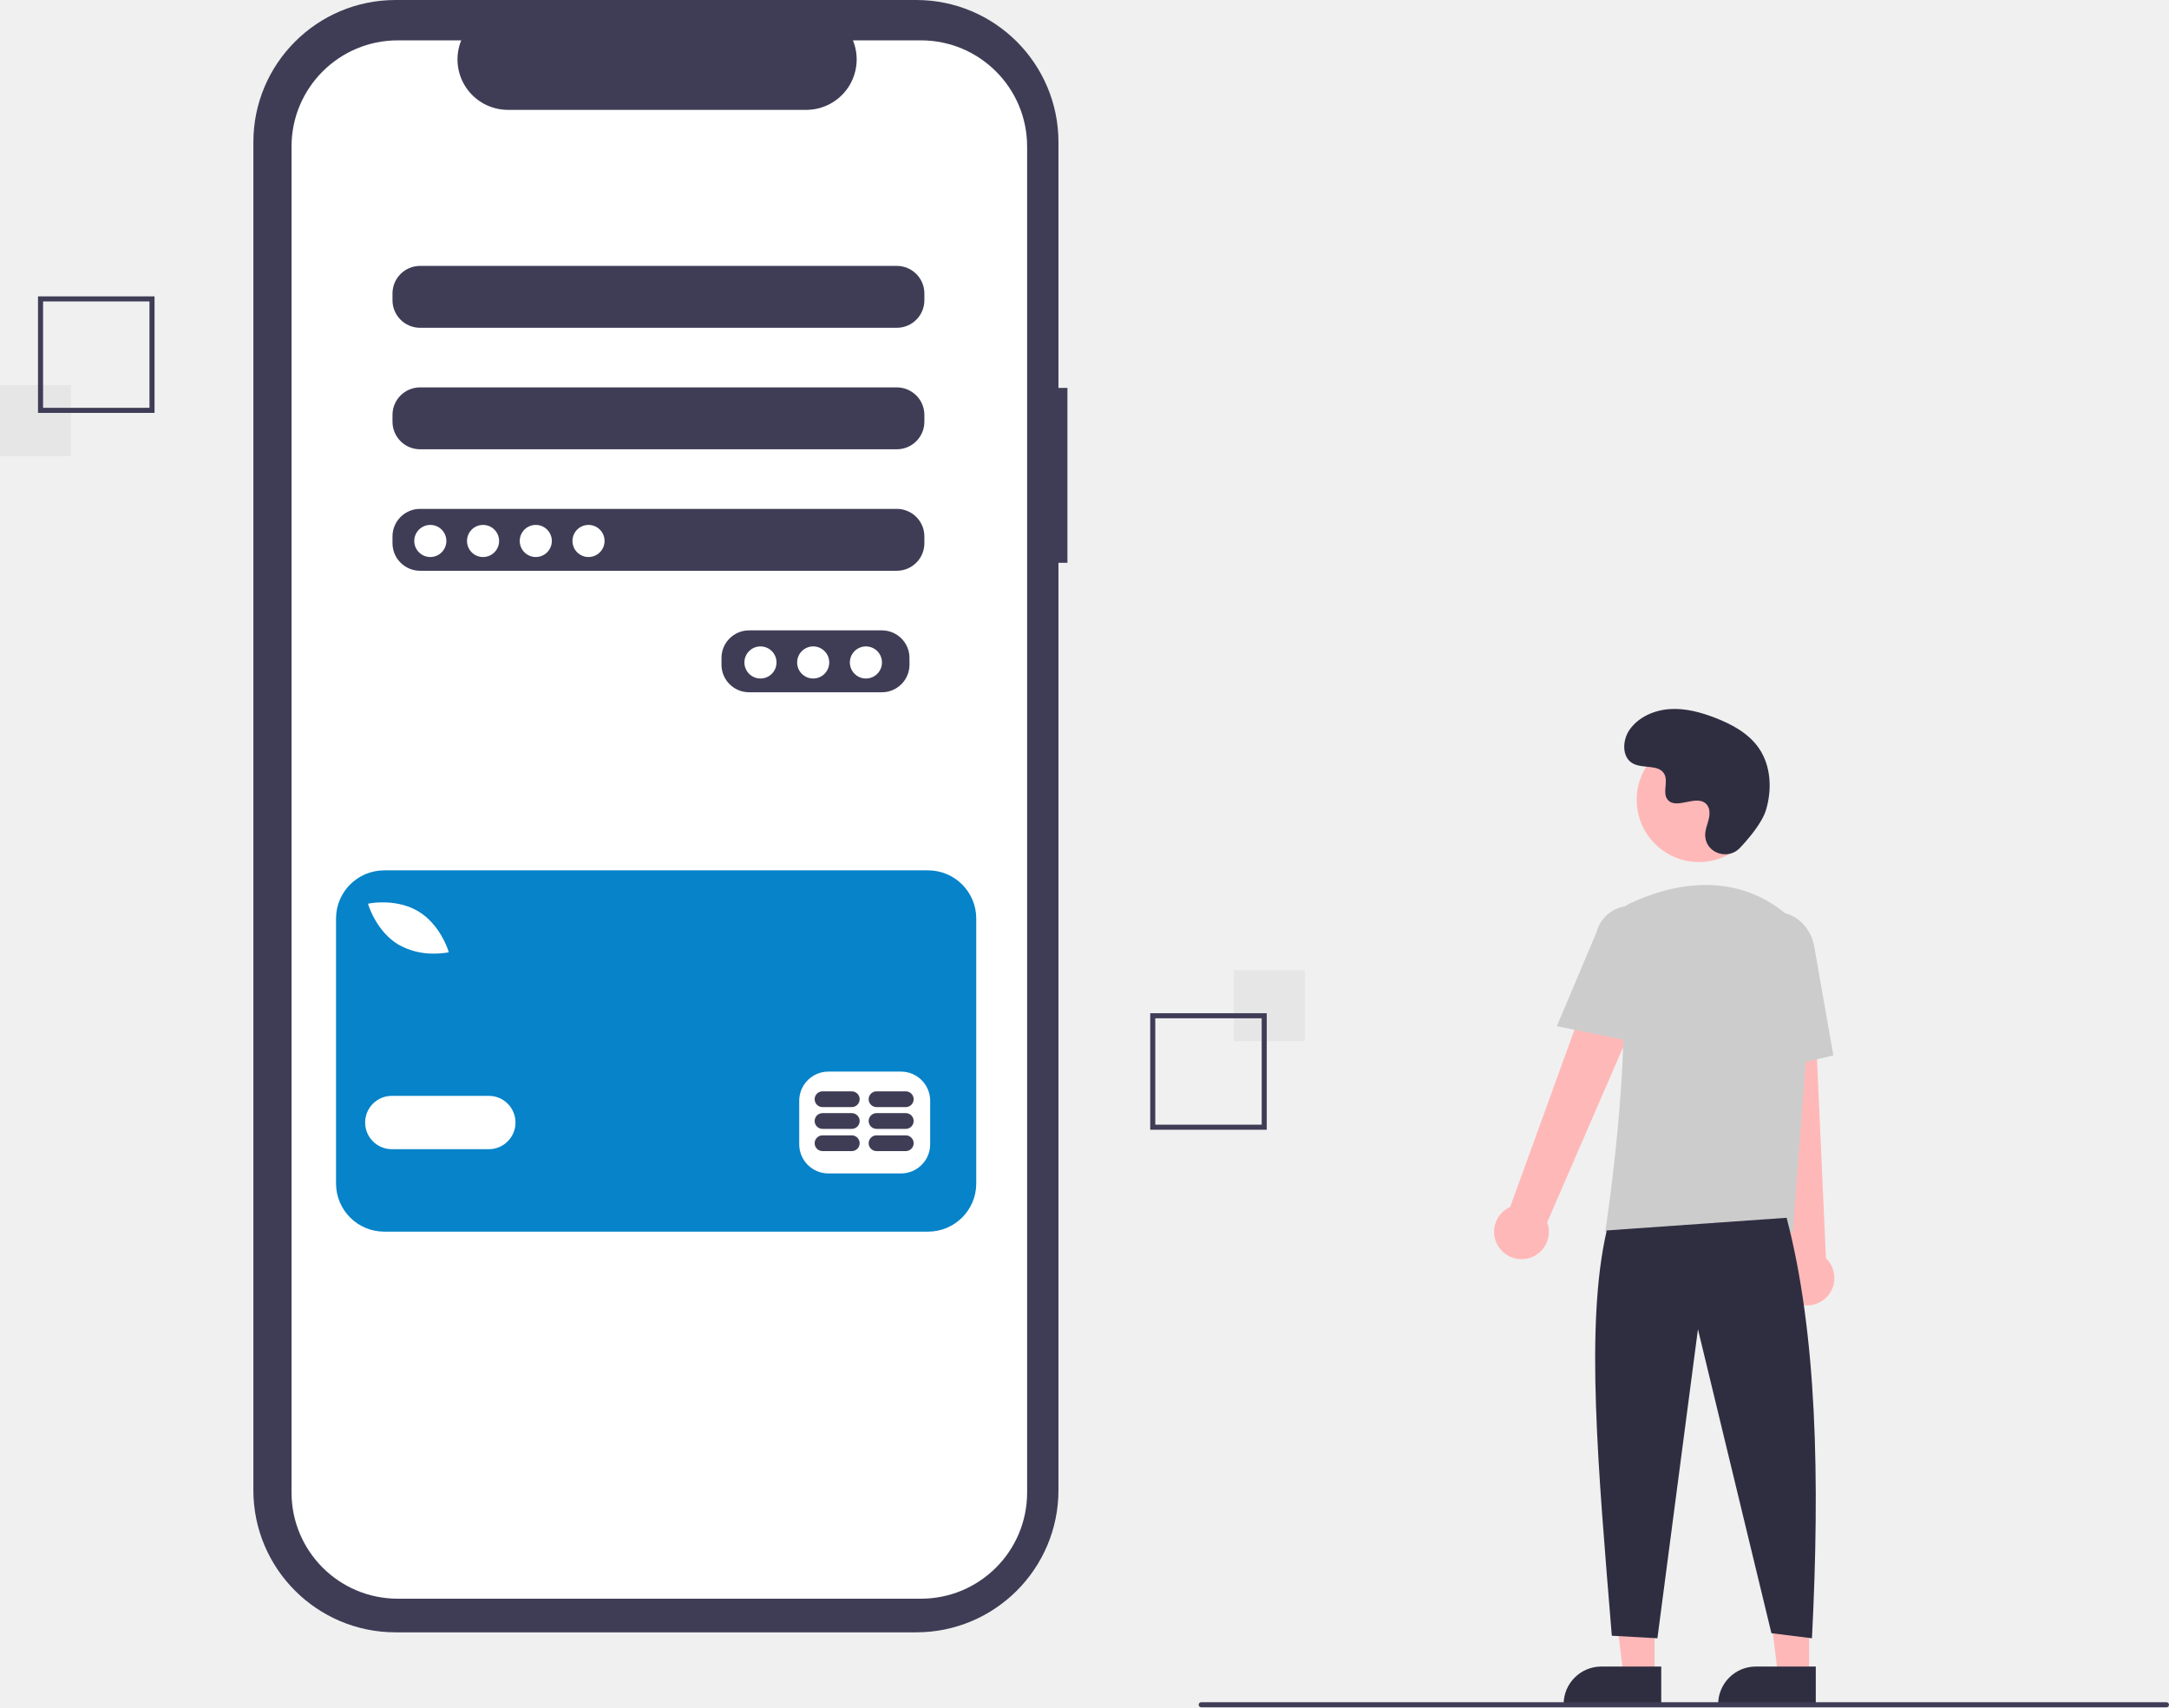
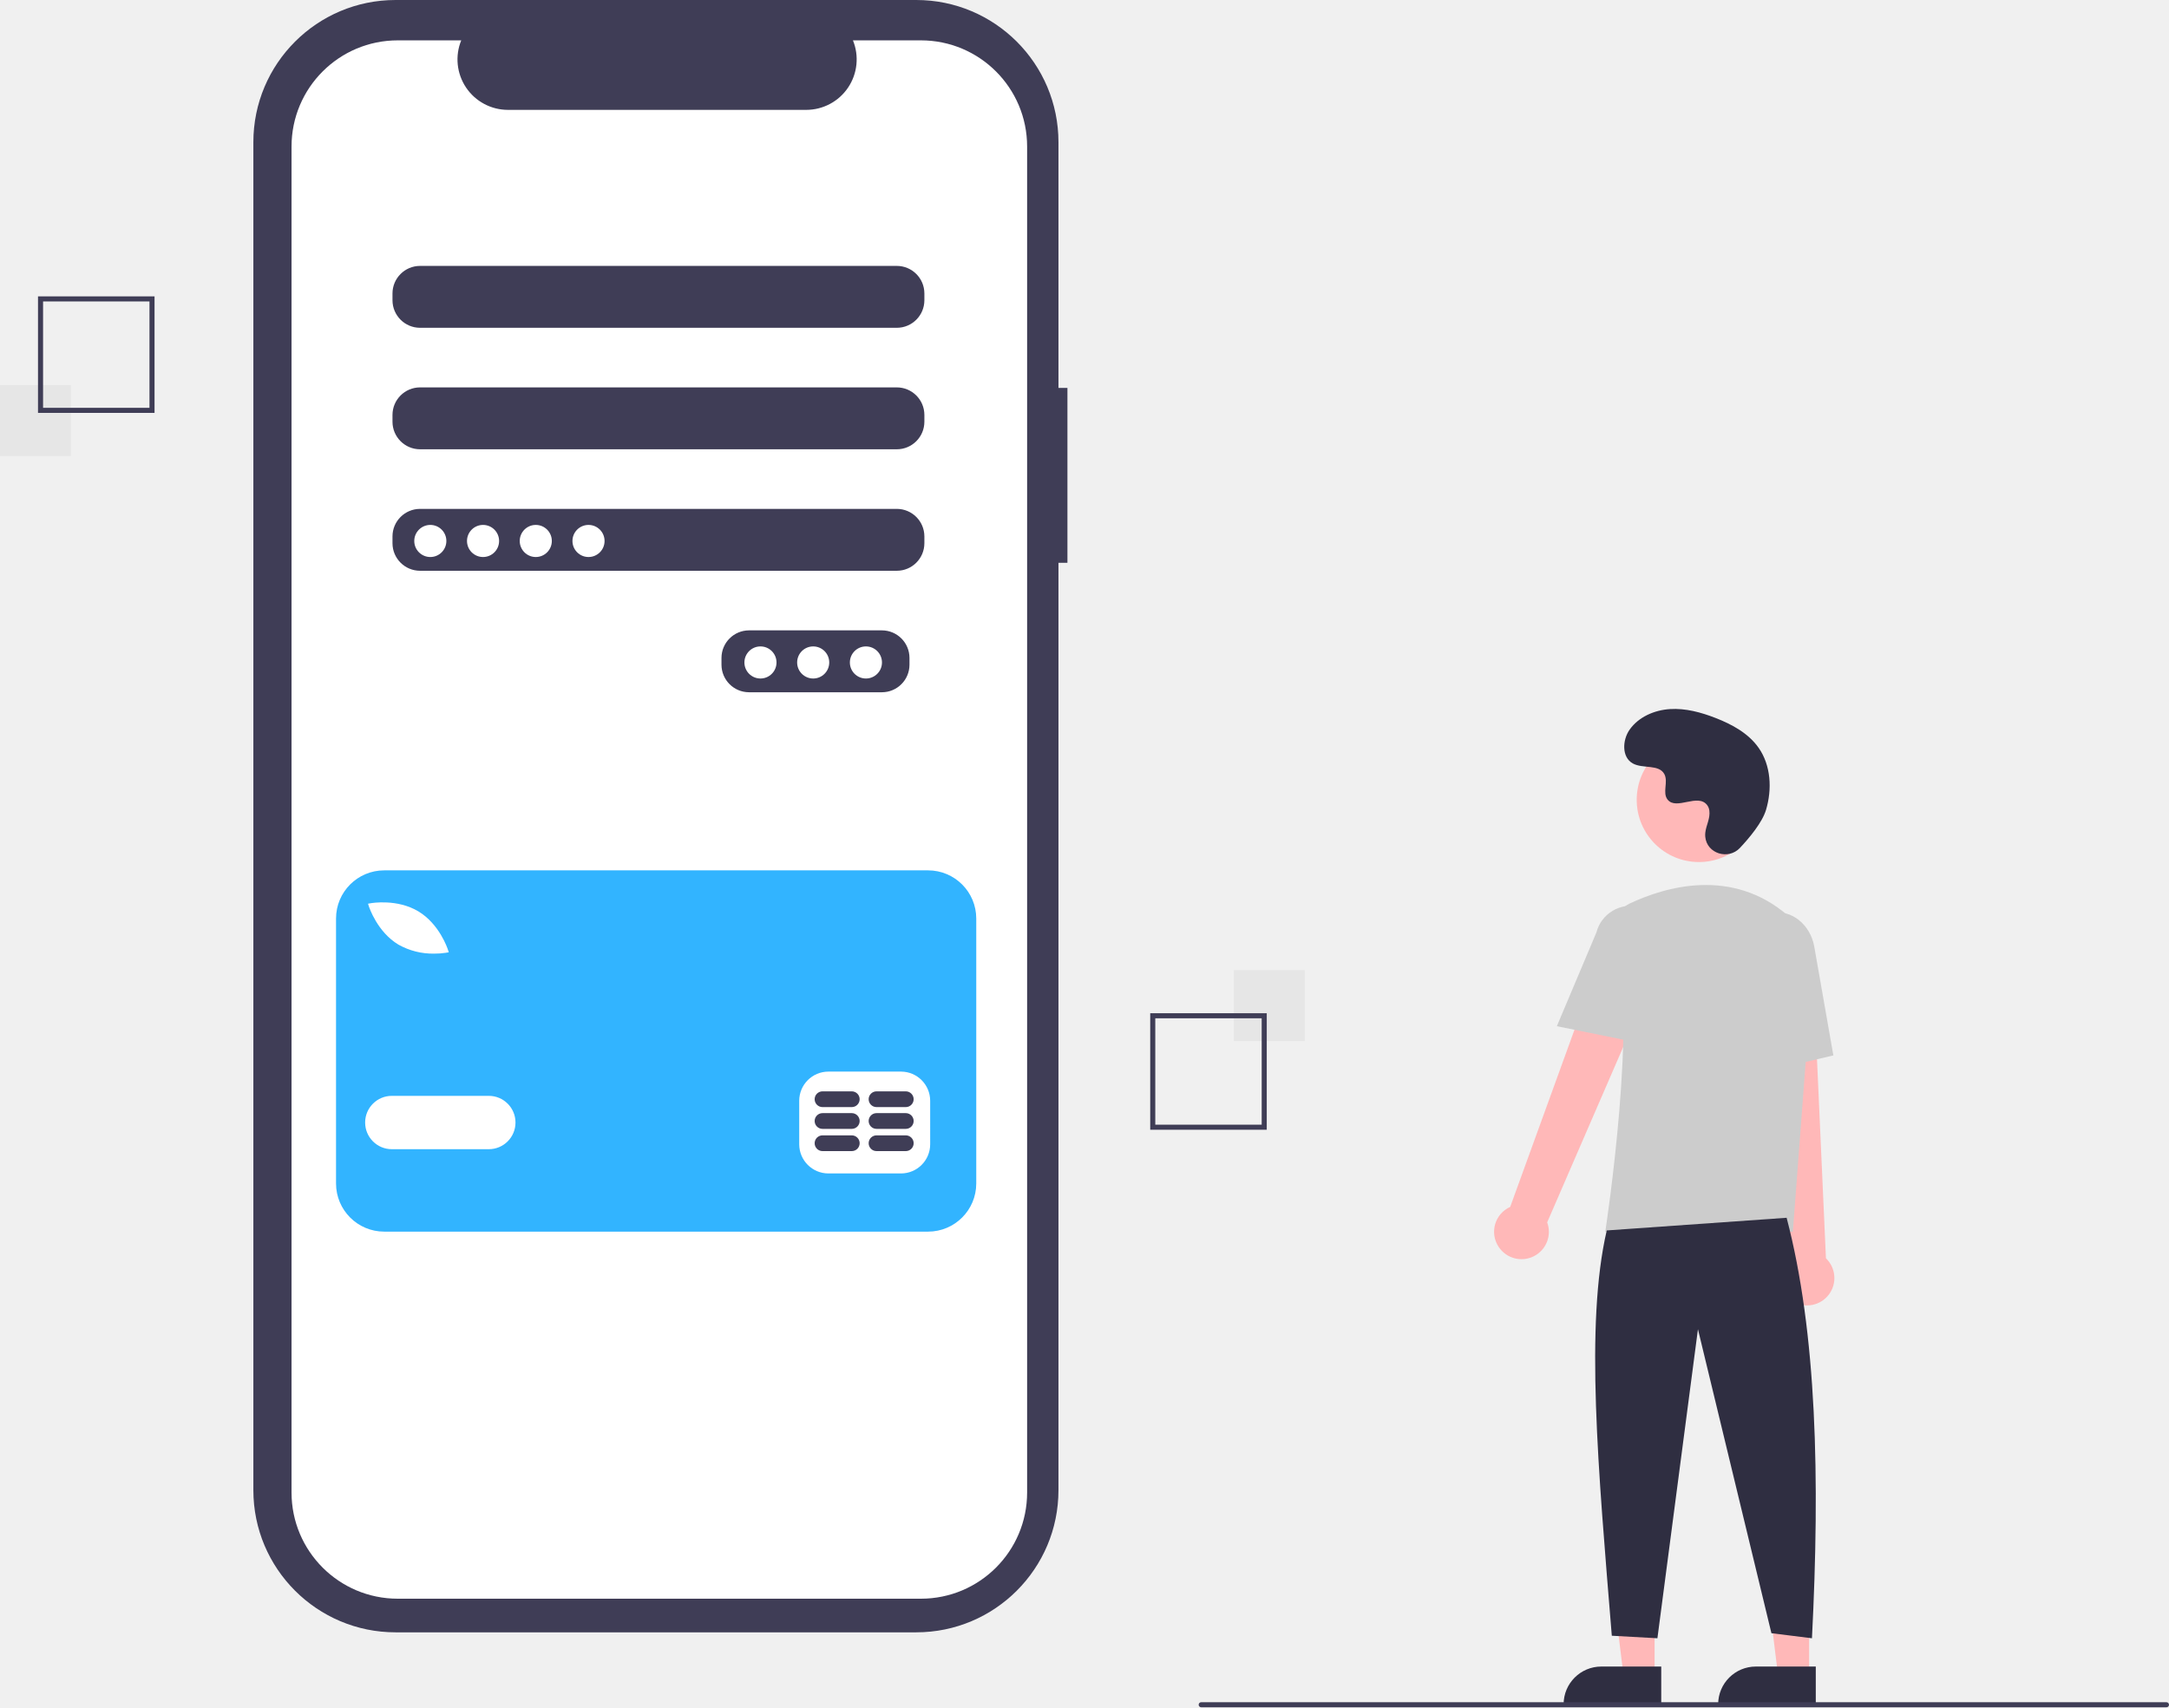
<svg xmlns="http://www.w3.org/2000/svg" data-name="Layer 1" width="856.122" height="674" viewBox="0 0 856.122 674">
  <path d="M593.264,266.136h-3.541V169.139A56.139,56.139,0,0,0,533.584,113H328.083a56.139,56.139,0,0,0-56.139,56.139v532.132a56.139,56.139,0,0,0,56.139,56.139h205.501a56.139,56.139,0,0,0,56.139-56.139V335.18h3.541Z" transform="translate(-171.939 -113)" fill="#3f3d56" />
  <path d="M535.426,128.933H508.601A19.918,19.918,0,0,1,490.16,156.374H372.431a19.918,19.918,0,0,1-18.441-27.441H328.935a41.924,41.924,0,0,0-41.924,41.924V702.209a41.924,41.924,0,0,0,41.924,41.924H535.426a41.924,41.924,0,0,0,41.924-41.924V170.857a41.924,41.924,0,0,0-41.924-41.924Zm-4.507,246.497a10.891,10.891,0,0,1-10.859,10.859H467.574a10.891,10.891,0,0,1-10.859-10.859v-2.715a10.891,10.891,0,0,1,10.859-10.859h52.486a10.891,10.891,0,0,1,10.859,10.859Zm5.882-47.961a10.891,10.891,0,0,1-10.859,10.859H337.716a10.891,10.891,0,0,1-10.859-10.859v-2.715a10.891,10.891,0,0,1,10.859-10.859H525.942a10.891,10.891,0,0,1,10.859,10.859Zm0-47.961a10.891,10.891,0,0,1-10.859,10.859H337.716a10.891,10.891,0,0,1-10.859-10.859v-2.715a10.891,10.891,0,0,1,10.859-10.859H525.942a10.891,10.891,0,0,1,10.859,10.859Zm0-47.961a10.891,10.891,0,0,1-10.859,10.859H337.716a10.891,10.891,0,0,1-10.859-10.859v-2.715a10.891,10.891,0,0,1,10.859-10.859H525.942a10.891,10.891,0,0,1,10.859,10.859Z" transform="translate(-171.939 -113)" fill="#fff" />
  <circle cx="169.849" cy="213.564" r="6.335" fill="#fff" />
  <circle cx="190.663" cy="213.564" r="6.335" fill="#fff" />
  <circle cx="211.476" cy="213.564" r="6.335" fill="#fff" />
  <circle cx="232.29" cy="213.564" r="6.335" fill="#fff" />
  <circle cx="300.16" cy="261.526" r="6.335" fill="#fff" />
  <circle cx="320.973" cy="261.526" r="6.335" fill="#fff" />
  <circle cx="341.787" cy="261.526" r="6.335" fill="#fff" />
-   <path d="M538.258,456.601H323.591a19.016,19.016,0,0,0-19.016,19.016v104.59a19.016,19.016,0,0,0,19.016,19.016H538.258a19.016,19.016,0,0,0,19.016-19.016V475.617a19.016,19.016,0,0,0-19.016-19.016Zm-219.978,12.972c.424-.077,10.476-1.787,18.799,3.221,8.323,5.007,11.521,14.691,11.653,15.1l.336,1.044-1.08.192a28.669,28.669,0,0,1-4.658.342,27.738,27.738,0,0,1-14.141-3.564c-8.323-5.007-11.52-14.69-11.652-15.099l-.337-1.044Zm46.599,97.105H326.591a10.529,10.529,0,0,1,0-21.058h38.288a10.529,10.529,0,0,1,0,21.058Zm174.209-1.914A11.52,11.52,0,0,1,527.6,576.25H498.885a11.52,11.52,0,0,1-11.486-11.486V547.534A11.52,11.52,0,0,1,498.885,536.048h28.716a11.52,11.52,0,0,1,11.486,11.486Z" transform="translate(-171.939 -113)" fill="#0683c9" />
+   <path d="M538.258,456.601H323.591a19.016,19.016,0,0,0-19.016,19.016v104.59a19.016,19.016,0,0,0,19.016,19.016H538.258a19.016,19.016,0,0,0,19.016-19.016V475.617a19.016,19.016,0,0,0-19.016-19.016Zm-219.978,12.972c.424-.077,10.476-1.787,18.799,3.221,8.323,5.007,11.521,14.691,11.653,15.1l.336,1.044-1.08.192a28.669,28.669,0,0,1-4.658.342,27.738,27.738,0,0,1-14.141-3.564c-8.323-5.007-11.52-14.69-11.652-15.099l-.337-1.044Zm46.599,97.105H326.591a10.529,10.529,0,0,1,0-21.058h38.288a10.529,10.529,0,0,1,0,21.058Zm174.209-1.914A11.52,11.52,0,0,1,527.6,576.25H498.885a11.52,11.52,0,0,1-11.486-11.486V547.534A11.52,11.52,0,0,1,498.885,536.048h28.716a11.52,11.52,0,0,1,11.486,11.486Z" transform="translate(-171.939 -113)" fill="#32b4ff" />
  <path d="M508.143,561.213H496.598a3.108,3.108,0,0,0,0,6.217h11.546a3.108,3.108,0,0,0,0-6.217Z" transform="translate(-171.939 -113)" fill="#3f3d56" />
  <path d="M529.459,561.213H517.913a3.108,3.108,0,0,0,0,6.217H529.459a3.108,3.108,0,0,0,0-6.217Z" transform="translate(-171.939 -113)" fill="#3f3d56" />
  <path d="M508.142,552.438H496.596a3.108,3.108,0,0,0,0,6.217h11.546a3.108,3.108,0,0,0,0-6.217Z" transform="translate(-171.939 -113)" fill="#3f3d56" />
  <path d="M529.457,552.438H517.911a3.108,3.108,0,0,0,0,6.217h11.546a3.108,3.108,0,0,0,0-6.217Z" transform="translate(-171.939 -113)" fill="#3f3d56" />
  <path d="M508.142,543.841H496.596a3.108,3.108,0,0,0,0,6.217h11.546a3.108,3.108,0,0,0,0-6.217Z" transform="translate(-171.939 -113)" fill="#3f3d56" />
  <path d="M529.457,543.841H517.911a3.108,3.108,0,0,0,0,6.217h11.546a3.108,3.108,0,0,0,0-6.217Z" transform="translate(-171.939 -113)" fill="#3f3d56" />
  <rect x="487" y="383" width="28" height="28" fill="#e6e6e6" />
  <path d="M625.939,513h46v46h-46Zm44,2h-42v42h42Z" transform="translate(-171.939 -113)" fill="#3f3d56" />
  <rect y="152" width="28" height="28" fill="#e6e6e6" />
  <path d="M232.939,276h-46V230h46Zm-44-2h42V232h-42Z" transform="translate(-171.939 -113)" fill="#3f3d56" />
  <polygon points="653.077 661.417 640.817 661.417 634.985 614.129 653.079 614.129 653.077 661.417" fill="#ffb8b8" />
  <path d="M632.06,657.914H655.704a0,0,0,0,1,0,0v14.887a0,0,0,0,1,0,0H617.173a0,0,0,0,1,0,0v0A14.887,14.887,0,0,1,632.06,657.914Z" fill="#2f2e41" />
  <polygon points="714.077 661.417 701.817 661.417 695.985 614.129 714.079 614.129 714.077 661.417" fill="#ffb8b8" />
  <path d="M693.06,657.914H716.704a0,0,0,0,1,0,0v14.887a0,0,0,0,1,0,0H678.173a0,0,0,0,1,0,0v0A14.887,14.887,0,0,1,693.06,657.914Z" fill="#2f2e41" />
  <path d="M763.515,605.303a10.743,10.743,0,0,1,4.511-15.843l41.676-114.867,20.507,11.191L782.624,595.556a10.801,10.801,0,0,1-19.109,9.748Z" transform="translate(-171.939 -113)" fill="#ffb8b8" />
  <path d="M879.754,626.887a10.743,10.743,0,0,1-2.893-16.217L863.95,489.161l23.338,1.066L892.653,609.748a10.801,10.801,0,0,1-12.9,17.139Z" transform="translate(-171.939 -113)" fill="#ffb8b8" />
  <circle cx="670.584" cy="315.756" r="24.561" fill="#ffb8b8" />
  <path d="M879.597,599.252H805.55l.089-.576c.133-.861,13.197-86.439,3.562-114.436a11.813,11.813,0,0,1,6.069-14.583h0c13.772-6.485,40.208-14.471,62.52,4.909a28.234,28.234,0,0,1,9.459,23.396Z" transform="translate(-171.939 -113)" fill="#ccc" />
  <path d="M819.772,524.884l-33.337-6.763,15.626-37.03a13.997,13.997,0,0,1,27.106,6.998Z" transform="translate(-171.939 -113)" fill="#ccc" />
  <path d="M862.468,537.442l-2.004-45.941c-1.52-8.636,3.424-16.8,11.027-18.135,7.605-1.33,15.032,4.66,16.558,13.36l7.533,42.928Z" transform="translate(-171.939 -113)" fill="#ccc" />
  <path d="M877.133,593.752c11.915,45.377,13.214,103.069,10,166l-16-2-29-120-16,122-18-1c-5.377-66.03-10.613-122.715-2-160Z" transform="translate(-171.939 -113)" fill="#2f2e41" />
  <path d="M858.706,447.738c-4.582,4.881-13.091,2.261-13.688-4.407a8.055,8.055,0,0,1,.01-1.556c.308-2.954,2.015-5.635,1.606-8.754a4.59,4.59,0,0,0-.84-2.149c-3.651-4.889-12.222,2.187-15.668-2.239-2.113-2.714.371-6.987-1.251-10.021-2.14-4.004-8.479-2.029-12.454-4.221-4.423-2.439-4.158-9.225-1.247-13.353,3.551-5.034,9.776-7.72,15.923-8.107s12.253,1.275,17.992,3.511c6.521,2.541,12.988,6.054,17.001,11.788,4.88,6.973,5.35,16.348,2.909,24.502C867.515,437.693,862.448,443.752,858.706,447.738Z" transform="translate(-171.939 -113)" fill="#2f2e41" />
  <path d="M1027.061,787h-381a1,1,0,0,1,0-2h381a1,1,0,0,1,0,2Z" transform="translate(-171.939 -113)" fill="#3f3d56" />
</svg>
